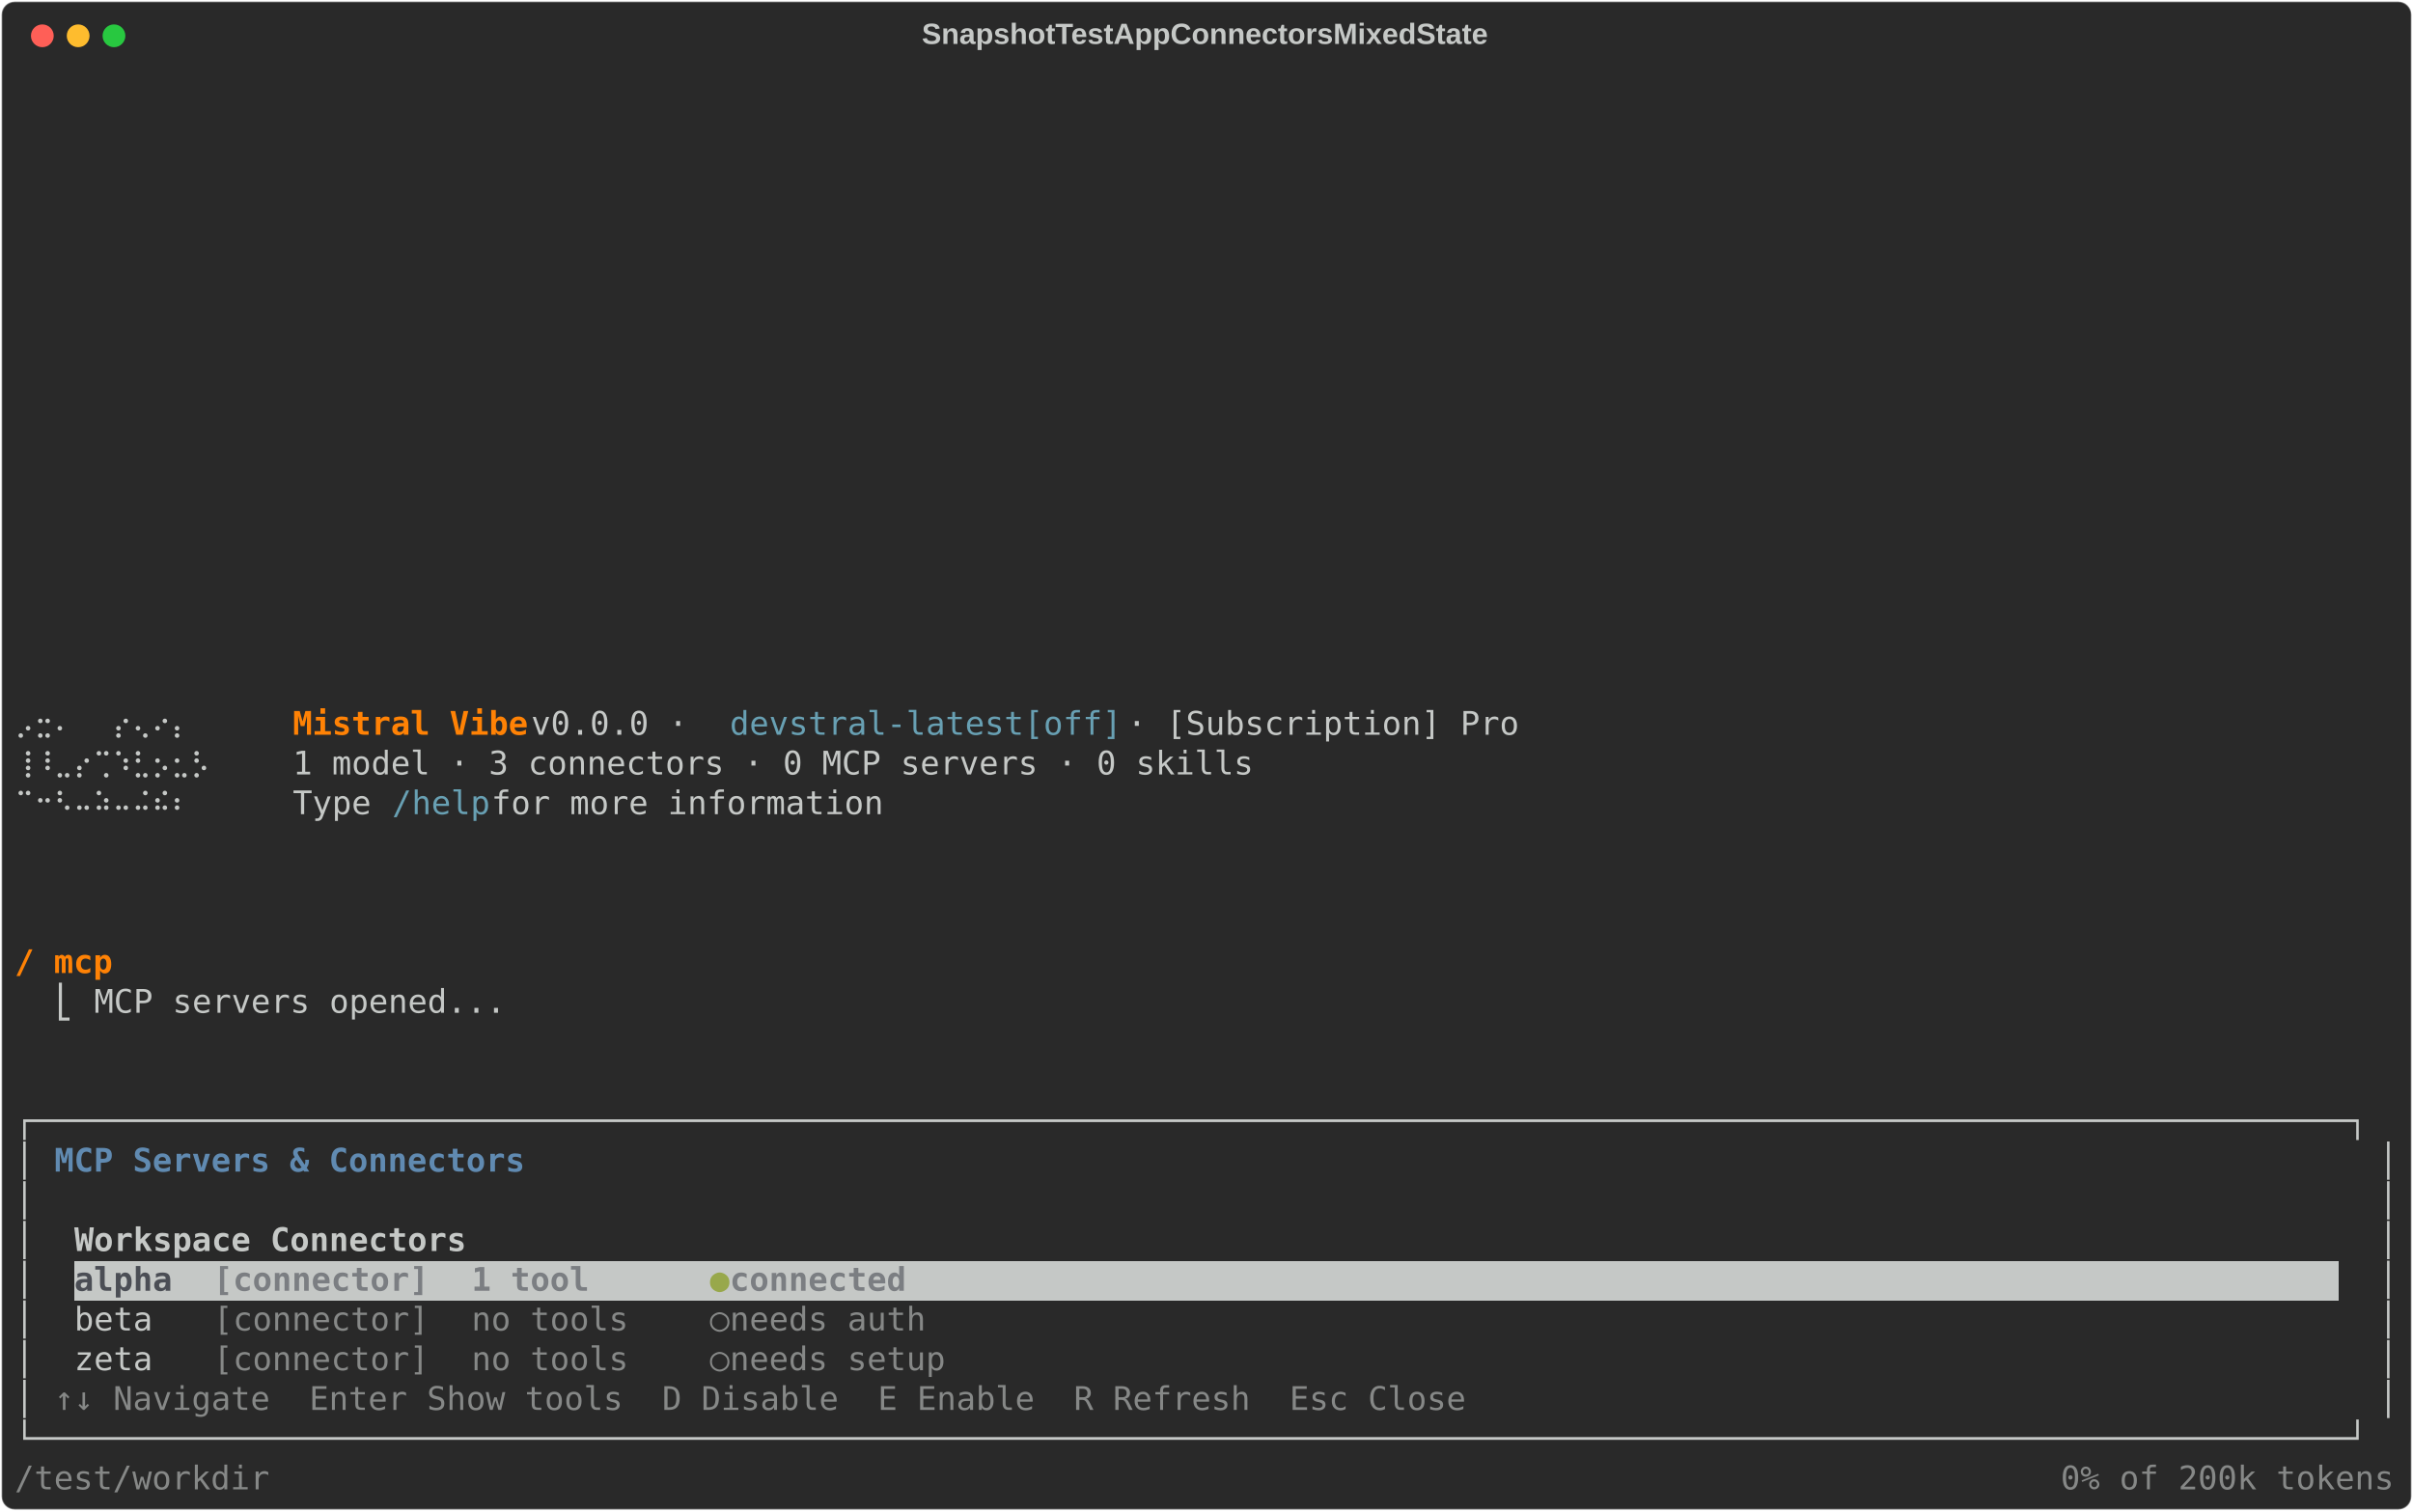
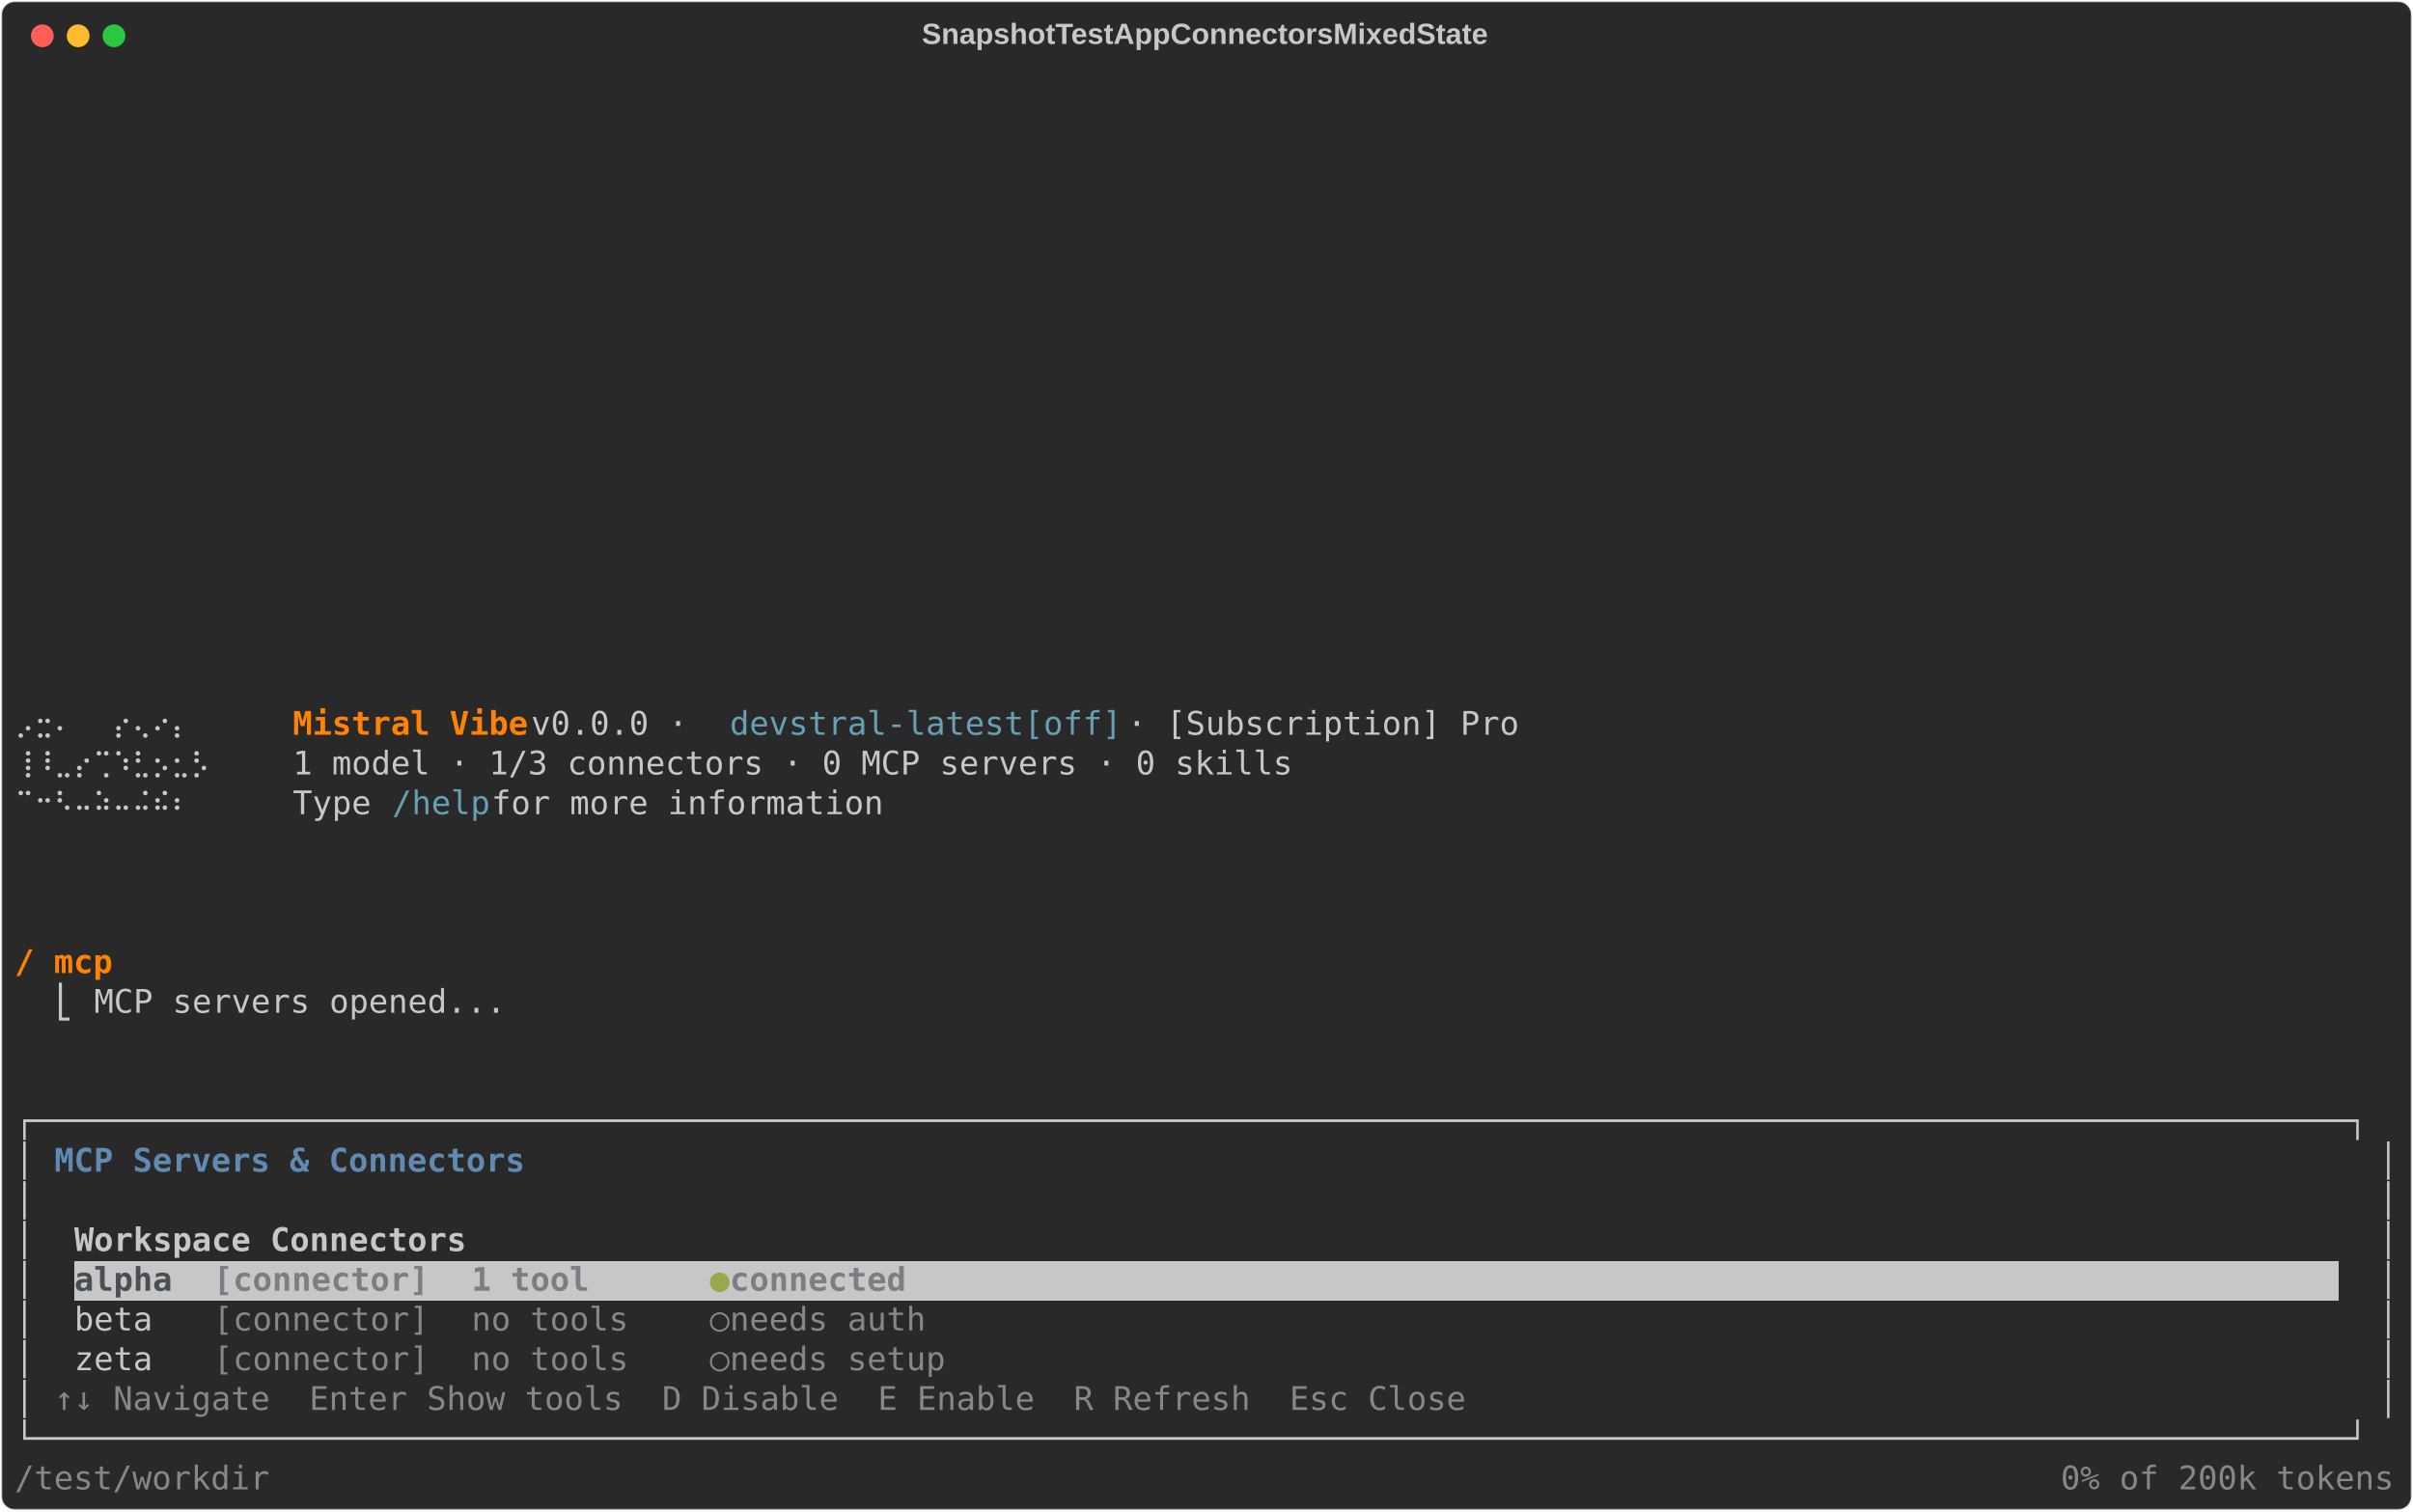
<svg xmlns="http://www.w3.org/2000/svg" class="rich-terminal" viewBox="0 0 1482 928.4">
  <style>

    @font-face {
        font-family: "Fira Code";
        src: local("FiraCode-Regular"),
                url("https://cdnjs.cloudflare.com/ajax/libs/firacode/6.2.0/woff2/FiraCode-Regular.woff2") format("woff2"),
                url("https://cdnjs.cloudflare.com/ajax/libs/firacode/6.2.0/woff/FiraCode-Regular.woff") format("woff");
        font-style: normal;
        font-weight: 400;
    }
    @font-face {
        font-family: "Fira Code";
        src: local("FiraCode-Bold"),
                url("https://cdnjs.cloudflare.com/ajax/libs/firacode/6.2.0/woff2/FiraCode-Bold.woff2") format("woff2"),
                url("https://cdnjs.cloudflare.com/ajax/libs/firacode/6.2.0/woff/FiraCode-Bold.woff") format("woff");
        font-style: bold;
        font-weight: 700;
    }

    .terminal-matrix {
        font-family: Fira Code, monospace;
        font-size: 20px;
        line-height: 24.4px;
        font-variant-east-asian: full-width;
    }

    .terminal-title {
        font-size: 18px;
        font-weight: bold;
        font-family: arial;
    }

    .terminal-r1 { fill: #c5c8c6 }
.terminal-r2 { fill: #ff8205;font-weight: bold }
.terminal-r3 { fill: #68a0b3 }
.terminal-r4 { fill: #608ab1;font-weight: bold }
.terminal-r5 { fill: #c5c8c6;font-weight: bold }
.terminal-r6 { fill: #4b4e55;font-weight: bold }
.terminal-r7 { fill: #7b7e82;font-weight: bold }
.terminal-r8 { fill: #98a84b;font-weight: bold }
.terminal-r9 { fill: #868887 }
    </style>
  <defs>
    <clipPath id="terminal-clip-terminal">
      <rect x="0" y="0" width="1463.0" height="877.4" />
    </clipPath>
    <clipPath id="terminal-line-0">
      <rect x="0" y="1.5" width="1464" height="24.65" />
    </clipPath>
    <clipPath id="terminal-line-1">
      <rect x="0" y="25.9" width="1464" height="24.65" />
    </clipPath>
    <clipPath id="terminal-line-2">
      <rect x="0" y="50.3" width="1464" height="24.65" />
    </clipPath>
    <clipPath id="terminal-line-3">
      <rect x="0" y="74.7" width="1464" height="24.65" />
    </clipPath>
    <clipPath id="terminal-line-4">
      <rect x="0" y="99.1" width="1464" height="24.65" />
    </clipPath>
    <clipPath id="terminal-line-5">
      <rect x="0" y="123.5" width="1464" height="24.65" />
    </clipPath>
    <clipPath id="terminal-line-6">
      <rect x="0" y="147.9" width="1464" height="24.65" />
    </clipPath>
    <clipPath id="terminal-line-7">
      <rect x="0" y="172.3" width="1464" height="24.65" />
    </clipPath>
    <clipPath id="terminal-line-8">
      <rect x="0" y="196.7" width="1464" height="24.65" />
    </clipPath>
    <clipPath id="terminal-line-9">
      <rect x="0" y="221.1" width="1464" height="24.65" />
    </clipPath>
    <clipPath id="terminal-line-10">
      <rect x="0" y="245.5" width="1464" height="24.65" />
    </clipPath>
    <clipPath id="terminal-line-11">
      <rect x="0" y="269.9" width="1464" height="24.65" />
    </clipPath>
    <clipPath id="terminal-line-12">
      <rect x="0" y="294.3" width="1464" height="24.65" />
    </clipPath>
    <clipPath id="terminal-line-13">
      <rect x="0" y="318.7" width="1464" height="24.65" />
    </clipPath>
    <clipPath id="terminal-line-14">
      <rect x="0" y="343.1" width="1464" height="24.65" />
    </clipPath>
    <clipPath id="terminal-line-15">
      <rect x="0" y="367.5" width="1464" height="24.65" />
    </clipPath>
    <clipPath id="terminal-line-16">
      <rect x="0" y="391.9" width="1464" height="24.65" />
    </clipPath>
    <clipPath id="terminal-line-17">
      <rect x="0" y="416.3" width="1464" height="24.65" />
    </clipPath>
    <clipPath id="terminal-line-18">
      <rect x="0" y="440.7" width="1464" height="24.65" />
    </clipPath>
    <clipPath id="terminal-line-19">
      <rect x="0" y="465.1" width="1464" height="24.65" />
    </clipPath>
    <clipPath id="terminal-line-20">
      <rect x="0" y="489.5" width="1464" height="24.65" />
    </clipPath>
    <clipPath id="terminal-line-21">
      <rect x="0" y="513.9" width="1464" height="24.65" />
    </clipPath>
    <clipPath id="terminal-line-22">
      <rect x="0" y="538.3" width="1464" height="24.65" />
    </clipPath>
    <clipPath id="terminal-line-23">
      <rect x="0" y="562.7" width="1464" height="24.65" />
    </clipPath>
    <clipPath id="terminal-line-24">
      <rect x="0" y="587.1" width="1464" height="24.65" />
    </clipPath>
    <clipPath id="terminal-line-25">
      <rect x="0" y="611.5" width="1464" height="24.65" />
    </clipPath>
    <clipPath id="terminal-line-26">
      <rect x="0" y="635.9" width="1464" height="24.65" />
    </clipPath>
    <clipPath id="terminal-line-27">
      <rect x="0" y="660.3" width="1464" height="24.65" />
    </clipPath>
    <clipPath id="terminal-line-28">
      <rect x="0" y="684.7" width="1464" height="24.65" />
    </clipPath>
    <clipPath id="terminal-line-29">
      <rect x="0" y="709.1" width="1464" height="24.65" />
    </clipPath>
    <clipPath id="terminal-line-30">
      <rect x="0" y="733.5" width="1464" height="24.65" />
    </clipPath>
    <clipPath id="terminal-line-31">
      <rect x="0" y="757.9" width="1464" height="24.65" />
    </clipPath>
    <clipPath id="terminal-line-32">
      <rect x="0" y="782.3" width="1464" height="24.65" />
    </clipPath>
    <clipPath id="terminal-line-33">
      <rect x="0" y="806.7" width="1464" height="24.65" />
    </clipPath>
    <clipPath id="terminal-line-34">
      <rect x="0" y="831.1" width="1464" height="24.65" />
    </clipPath>
  </defs>
  <rect fill="#292929" stroke="rgba(255,255,255,0.35)" stroke-width="1" x="1" y="1" width="1480" height="926.4" rx="8" />
  <text class="terminal-title" fill="#c5c8c6" text-anchor="middle" x="740" y="27">SnapshotTestAppConnectorsMixedState</text>
  <g transform="translate(26,22)">
    <circle cx="0" cy="0" r="7" fill="#ff5f57" />
    <circle cx="22" cy="0" r="7" fill="#febc2e" />
    <circle cx="44" cy="0" r="7" fill="#28c840" />
  </g>
  <g transform="translate(9, 41)" clip-path="url(#terminal-clip-terminal)">
    <rect fill="#c5c8c6" x="36.6" y="733.5" width="85.4" height="24.65" shape-rendering="crispEdges" />
    <rect fill="#c5c8c6" x="122" y="733.5" width="158.6" height="24.65" shape-rendering="crispEdges" />
    <rect fill="#c5c8c6" x="280.6" y="733.5" width="122" height="24.65" shape-rendering="crispEdges" />
    <rect fill="#c5c8c6" x="402.6" y="733.5" width="24.4" height="24.65" shape-rendering="crispEdges" />
    <rect fill="#c5c8c6" x="427" y="733.5" width="12.2" height="24.65" shape-rendering="crispEdges" />
    <rect fill="#c5c8c6" x="439.2" y="733.5" width="122" height="24.65" shape-rendering="crispEdges" />
    <rect fill="#c5c8c6" x="561.2" y="733.5" width="866.2" height="24.65" shape-rendering="crispEdges" />
    <g class="terminal-matrix">
      <text class="terminal-r1" x="1464" y="20" textLength="12.2" clip-path="url(#terminal-line-0)">
</text>
      <text class="terminal-r1" x="1464" y="44.4" textLength="12.2" clip-path="url(#terminal-line-1)">
</text>
      <text class="terminal-r1" x="1464" y="68.8" textLength="12.2" clip-path="url(#terminal-line-2)">
</text>
      <text class="terminal-r1" x="1464" y="93.2" textLength="12.2" clip-path="url(#terminal-line-3)">
</text>
      <text class="terminal-r1" x="1464" y="117.6" textLength="12.2" clip-path="url(#terminal-line-4)">
</text>
      <text class="terminal-r1" x="1464" y="142" textLength="12.2" clip-path="url(#terminal-line-5)">
</text>
      <text class="terminal-r1" x="1464" y="166.4" textLength="12.2" clip-path="url(#terminal-line-6)">
</text>
      <text class="terminal-r1" x="1464" y="190.8" textLength="12.2" clip-path="url(#terminal-line-7)">
</text>
      <text class="terminal-r1" x="1464" y="215.2" textLength="12.2" clip-path="url(#terminal-line-8)">
</text>
      <text class="terminal-r1" x="1464" y="239.6" textLength="12.2" clip-path="url(#terminal-line-9)">
</text>
      <text class="terminal-r1" x="1464" y="264" textLength="12.2" clip-path="url(#terminal-line-10)">
</text>
      <text class="terminal-r1" x="1464" y="288.4" textLength="12.2" clip-path="url(#terminal-line-11)">
</text>
      <text class="terminal-r1" x="1464" y="312.8" textLength="12.2" clip-path="url(#terminal-line-12)">
</text>
      <text class="terminal-r1" x="1464" y="337.2" textLength="12.2" clip-path="url(#terminal-line-13)">
</text>
      <text class="terminal-r1" x="1464" y="361.6" textLength="12.2" clip-path="url(#terminal-line-14)">
</text>
      <text class="terminal-r1" x="1464" y="386" textLength="12.2" clip-path="url(#terminal-line-15)">
</text>
      <text class="terminal-r1" x="0" y="410.4" textLength="134.2" clip-path="url(#terminal-line-16)">  ⡠⣒⠄  ⡔⢄⠔⡄</text>
      <text class="terminal-r2" x="170.8" y="410.4" textLength="146.4" clip-path="url(#terminal-line-16)">Mistral Vibe</text>
      <text class="terminal-r1" x="317.2" y="410.4" textLength="122" clip-path="url(#terminal-line-16)"> v0.0.0 · </text>
      <text class="terminal-r3" x="439.2" y="410.4" textLength="244" clip-path="url(#terminal-line-16)">devstral-latest[off]</text>
      <text class="terminal-r1" x="683.2" y="410.4" textLength="256.2" clip-path="url(#terminal-line-16)"> · [Subscription] Pro</text>
      <text class="terminal-r1" x="1464" y="410.4" textLength="12.2" clip-path="url(#terminal-line-16)">
</text>
      <text class="terminal-r1" x="0" y="434.8" textLength="134.2" clip-path="url(#terminal-line-17)"> ⢸⠸⣀⡔⢉⠱⣃⡢⣂⡣</text>
-       <text class="terminal-r1" x="170.8" y="434.8" textLength="597.8" clip-path="url(#terminal-line-17)">1 model · 3 connectors · 0 MCP servers · 0 skills</text>
+       <text class="terminal-r1" x="170.8" y="434.8" textLength="622.2" clip-path="url(#terminal-line-17)">1 model · 1/3 connectors · 0 MCP servers · 0 skills</text>
      <text class="terminal-r1" x="1464" y="434.8" textLength="12.2" clip-path="url(#terminal-line-17)">
</text>
      <text class="terminal-r1" x="0" y="459.2" textLength="134.2" clip-path="url(#terminal-line-18)">  ⠉⠒⠣⠤⠵⠤⠬⠮⠆</text>
      <text class="terminal-r1" x="170.8" y="459.2" textLength="61" clip-path="url(#terminal-line-18)">Type </text>
      <text class="terminal-r3" x="231.8" y="459.2" textLength="61" clip-path="url(#terminal-line-18)">/help</text>
      <text class="terminal-r1" x="292.8" y="459.2" textLength="256.2" clip-path="url(#terminal-line-18)"> for more information</text>
      <text class="terminal-r1" x="1464" y="459.2" textLength="12.2" clip-path="url(#terminal-line-18)">
</text>
      <text class="terminal-r1" x="1464" y="483.6" textLength="12.2" clip-path="url(#terminal-line-19)">
</text>
      <text class="terminal-r1" x="1464" y="508" textLength="12.2" clip-path="url(#terminal-line-20)">
</text>
      <text class="terminal-r1" x="1464" y="532.4" textLength="12.2" clip-path="url(#terminal-line-21)">
</text>
      <text class="terminal-r2" x="0" y="556.8" textLength="61" clip-path="url(#terminal-line-22)">/ mcp</text>
      <text class="terminal-r1" x="1464" y="556.8" textLength="12.2" clip-path="url(#terminal-line-22)">
</text>
      <text class="terminal-r1" x="24.4" y="581.2" textLength="12.2" clip-path="url(#terminal-line-23)">⎣</text>
      <text class="terminal-r1" x="48.8" y="581.2" textLength="256.2" clip-path="url(#terminal-line-23)">MCP servers opened...</text>
      <text class="terminal-r1" x="1464" y="581.2" textLength="12.2" clip-path="url(#terminal-line-23)">
</text>
      <text class="terminal-r1" x="1464" y="605.6" textLength="12.2" clip-path="url(#terminal-line-24)">
</text>
      <text class="terminal-r1" x="1464" y="630" textLength="12.2" clip-path="url(#terminal-line-25)">
</text>
      <text class="terminal-r1" x="0" y="654.4" textLength="1464" clip-path="url(#terminal-line-26)">┌──────────────────────────────────────────────────────────────────────────────────────────────────────────────────────┐</text>
      <text class="terminal-r1" x="1464" y="654.4" textLength="12.2" clip-path="url(#terminal-line-26)">
</text>
      <text class="terminal-r1" x="0" y="678.8" textLength="12.2" clip-path="url(#terminal-line-27)">│</text>
      <text class="terminal-r4" x="24.4" y="678.8" textLength="292.8" clip-path="url(#terminal-line-27)">MCP Servers &amp; Connectors</text>
      <text class="terminal-r1" x="1451.8" y="678.8" textLength="12.2" clip-path="url(#terminal-line-27)">│</text>
      <text class="terminal-r1" x="1464" y="678.8" textLength="12.2" clip-path="url(#terminal-line-27)">
</text>
      <text class="terminal-r1" x="0" y="703.2" textLength="12.2" clip-path="url(#terminal-line-28)">│</text>
      <text class="terminal-r1" x="1451.8" y="703.2" textLength="12.2" clip-path="url(#terminal-line-28)">│</text>
      <text class="terminal-r1" x="1464" y="703.2" textLength="12.2" clip-path="url(#terminal-line-28)">
</text>
      <text class="terminal-r1" x="0" y="727.6" textLength="12.2" clip-path="url(#terminal-line-29)">│</text>
      <text class="terminal-r5" x="36.6" y="727.6" textLength="244" clip-path="url(#terminal-line-29)">Workspace Connectors</text>
      <text class="terminal-r1" x="1451.8" y="727.6" textLength="12.2" clip-path="url(#terminal-line-29)">│</text>
      <text class="terminal-r1" x="1464" y="727.6" textLength="12.2" clip-path="url(#terminal-line-29)">
</text>
      <text class="terminal-r1" x="0" y="752" textLength="12.2" clip-path="url(#terminal-line-30)">│</text>
      <text class="terminal-r6" x="36.6" y="752" textLength="85.4" clip-path="url(#terminal-line-30)">  alpha</text>
      <text class="terminal-r7" x="122" y="752" textLength="158.6" clip-path="url(#terminal-line-30)">  [connector]</text>
      <text class="terminal-r7" x="280.6" y="752" textLength="122" clip-path="url(#terminal-line-30)">  1 tool  </text>
      <text class="terminal-r8" x="427" y="752" textLength="12.2" clip-path="url(#terminal-line-30)">●</text>
      <text class="terminal-r7" x="439.2" y="752" textLength="122" clip-path="url(#terminal-line-30)"> connected</text>
      <text class="terminal-r1" x="1451.8" y="752" textLength="12.2" clip-path="url(#terminal-line-30)">│</text>
      <text class="terminal-r1" x="1464" y="752" textLength="12.2" clip-path="url(#terminal-line-30)">
</text>
      <text class="terminal-r1" x="0" y="776.4" textLength="12.2" clip-path="url(#terminal-line-31)">│</text>
      <text class="terminal-r1" x="36.6" y="776.4" textLength="85.4" clip-path="url(#terminal-line-31)">  beta </text>
      <text class="terminal-r9" x="122" y="776.4" textLength="158.6" clip-path="url(#terminal-line-31)">  [connector]</text>
      <text class="terminal-r9" x="280.6" y="776.4" textLength="122" clip-path="url(#terminal-line-31)">  no tools</text>
      <text class="terminal-r9" x="427" y="776.4" textLength="12.2" clip-path="url(#terminal-line-31)">○</text>
      <text class="terminal-r9" x="439.2" y="776.4" textLength="134.2" clip-path="url(#terminal-line-31)"> needs auth</text>
      <text class="terminal-r1" x="1451.8" y="776.4" textLength="12.2" clip-path="url(#terminal-line-31)">│</text>
      <text class="terminal-r1" x="1464" y="776.4" textLength="12.2" clip-path="url(#terminal-line-31)">
</text>
      <text class="terminal-r1" x="0" y="800.8" textLength="12.2" clip-path="url(#terminal-line-32)">│</text>
      <text class="terminal-r1" x="36.6" y="800.8" textLength="85.4" clip-path="url(#terminal-line-32)">  zeta </text>
      <text class="terminal-r9" x="122" y="800.8" textLength="158.6" clip-path="url(#terminal-line-32)">  [connector]</text>
      <text class="terminal-r9" x="280.6" y="800.8" textLength="122" clip-path="url(#terminal-line-32)">  no tools</text>
      <text class="terminal-r9" x="427" y="800.8" textLength="12.2" clip-path="url(#terminal-line-32)">○</text>
      <text class="terminal-r9" x="439.2" y="800.8" textLength="146.4" clip-path="url(#terminal-line-32)"> needs setup</text>
      <text class="terminal-r1" x="1451.8" y="800.8" textLength="12.2" clip-path="url(#terminal-line-32)">│</text>
      <text class="terminal-r1" x="1464" y="800.8" textLength="12.2" clip-path="url(#terminal-line-32)">
</text>
      <text class="terminal-r1" x="0" y="825.2" textLength="12.2" clip-path="url(#terminal-line-33)">│</text>
      <text class="terminal-r9" x="24.4" y="825.2" textLength="878.4" clip-path="url(#terminal-line-33)">↑↓ Navigate  Enter Show tools  D Disable  E Enable  R Refresh  Esc Close</text>
      <text class="terminal-r1" x="1451.8" y="825.2" textLength="12.2" clip-path="url(#terminal-line-33)">│</text>
      <text class="terminal-r1" x="1464" y="825.2" textLength="12.2" clip-path="url(#terminal-line-33)">
</text>
      <text class="terminal-r1" x="0" y="849.6" textLength="1464" clip-path="url(#terminal-line-34)">└──────────────────────────────────────────────────────────────────────────────────────────────────────────────────────┘</text>
      <text class="terminal-r1" x="1464" y="849.6" textLength="12.2" clip-path="url(#terminal-line-34)">
</text>
      <text class="terminal-r9" x="0" y="874" textLength="158.6" clip-path="url(#terminal-line-35)">/test/workdir</text>
      <text class="terminal-r9" x="1256.6" y="874" textLength="207.4" clip-path="url(#terminal-line-35)">0% of 200k tokens</text>
    </g>
  </g>
</svg>
